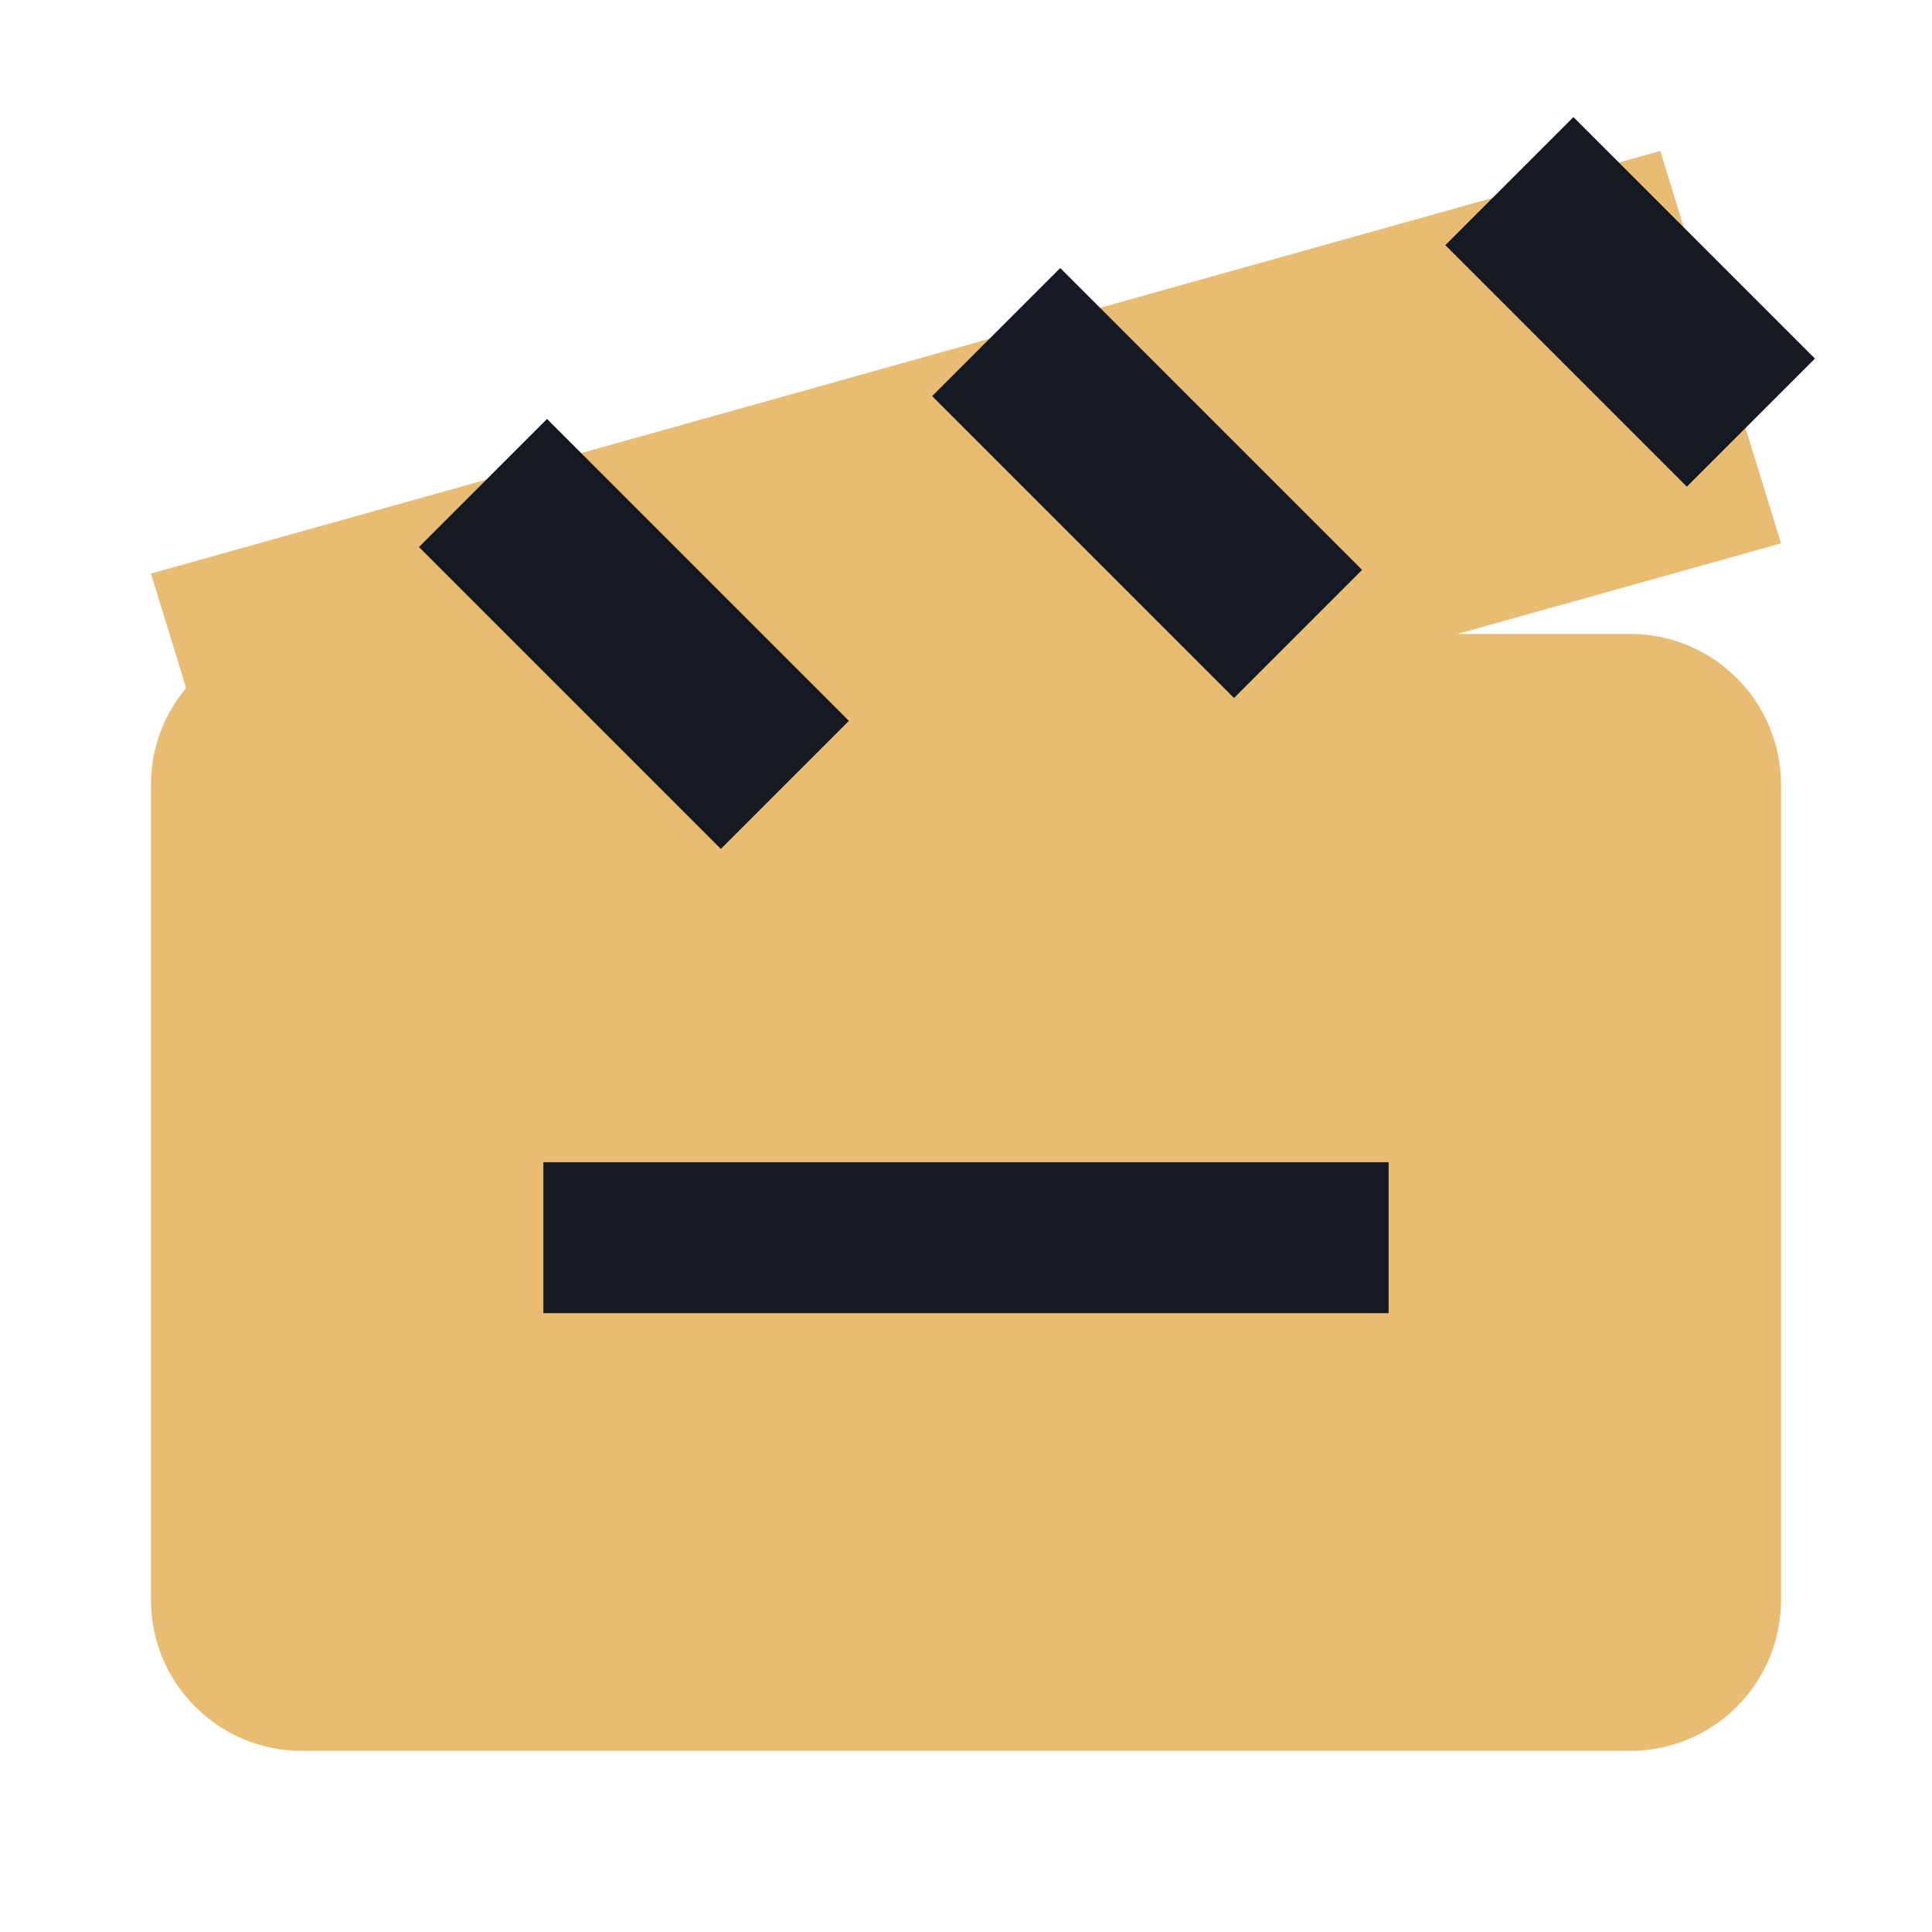
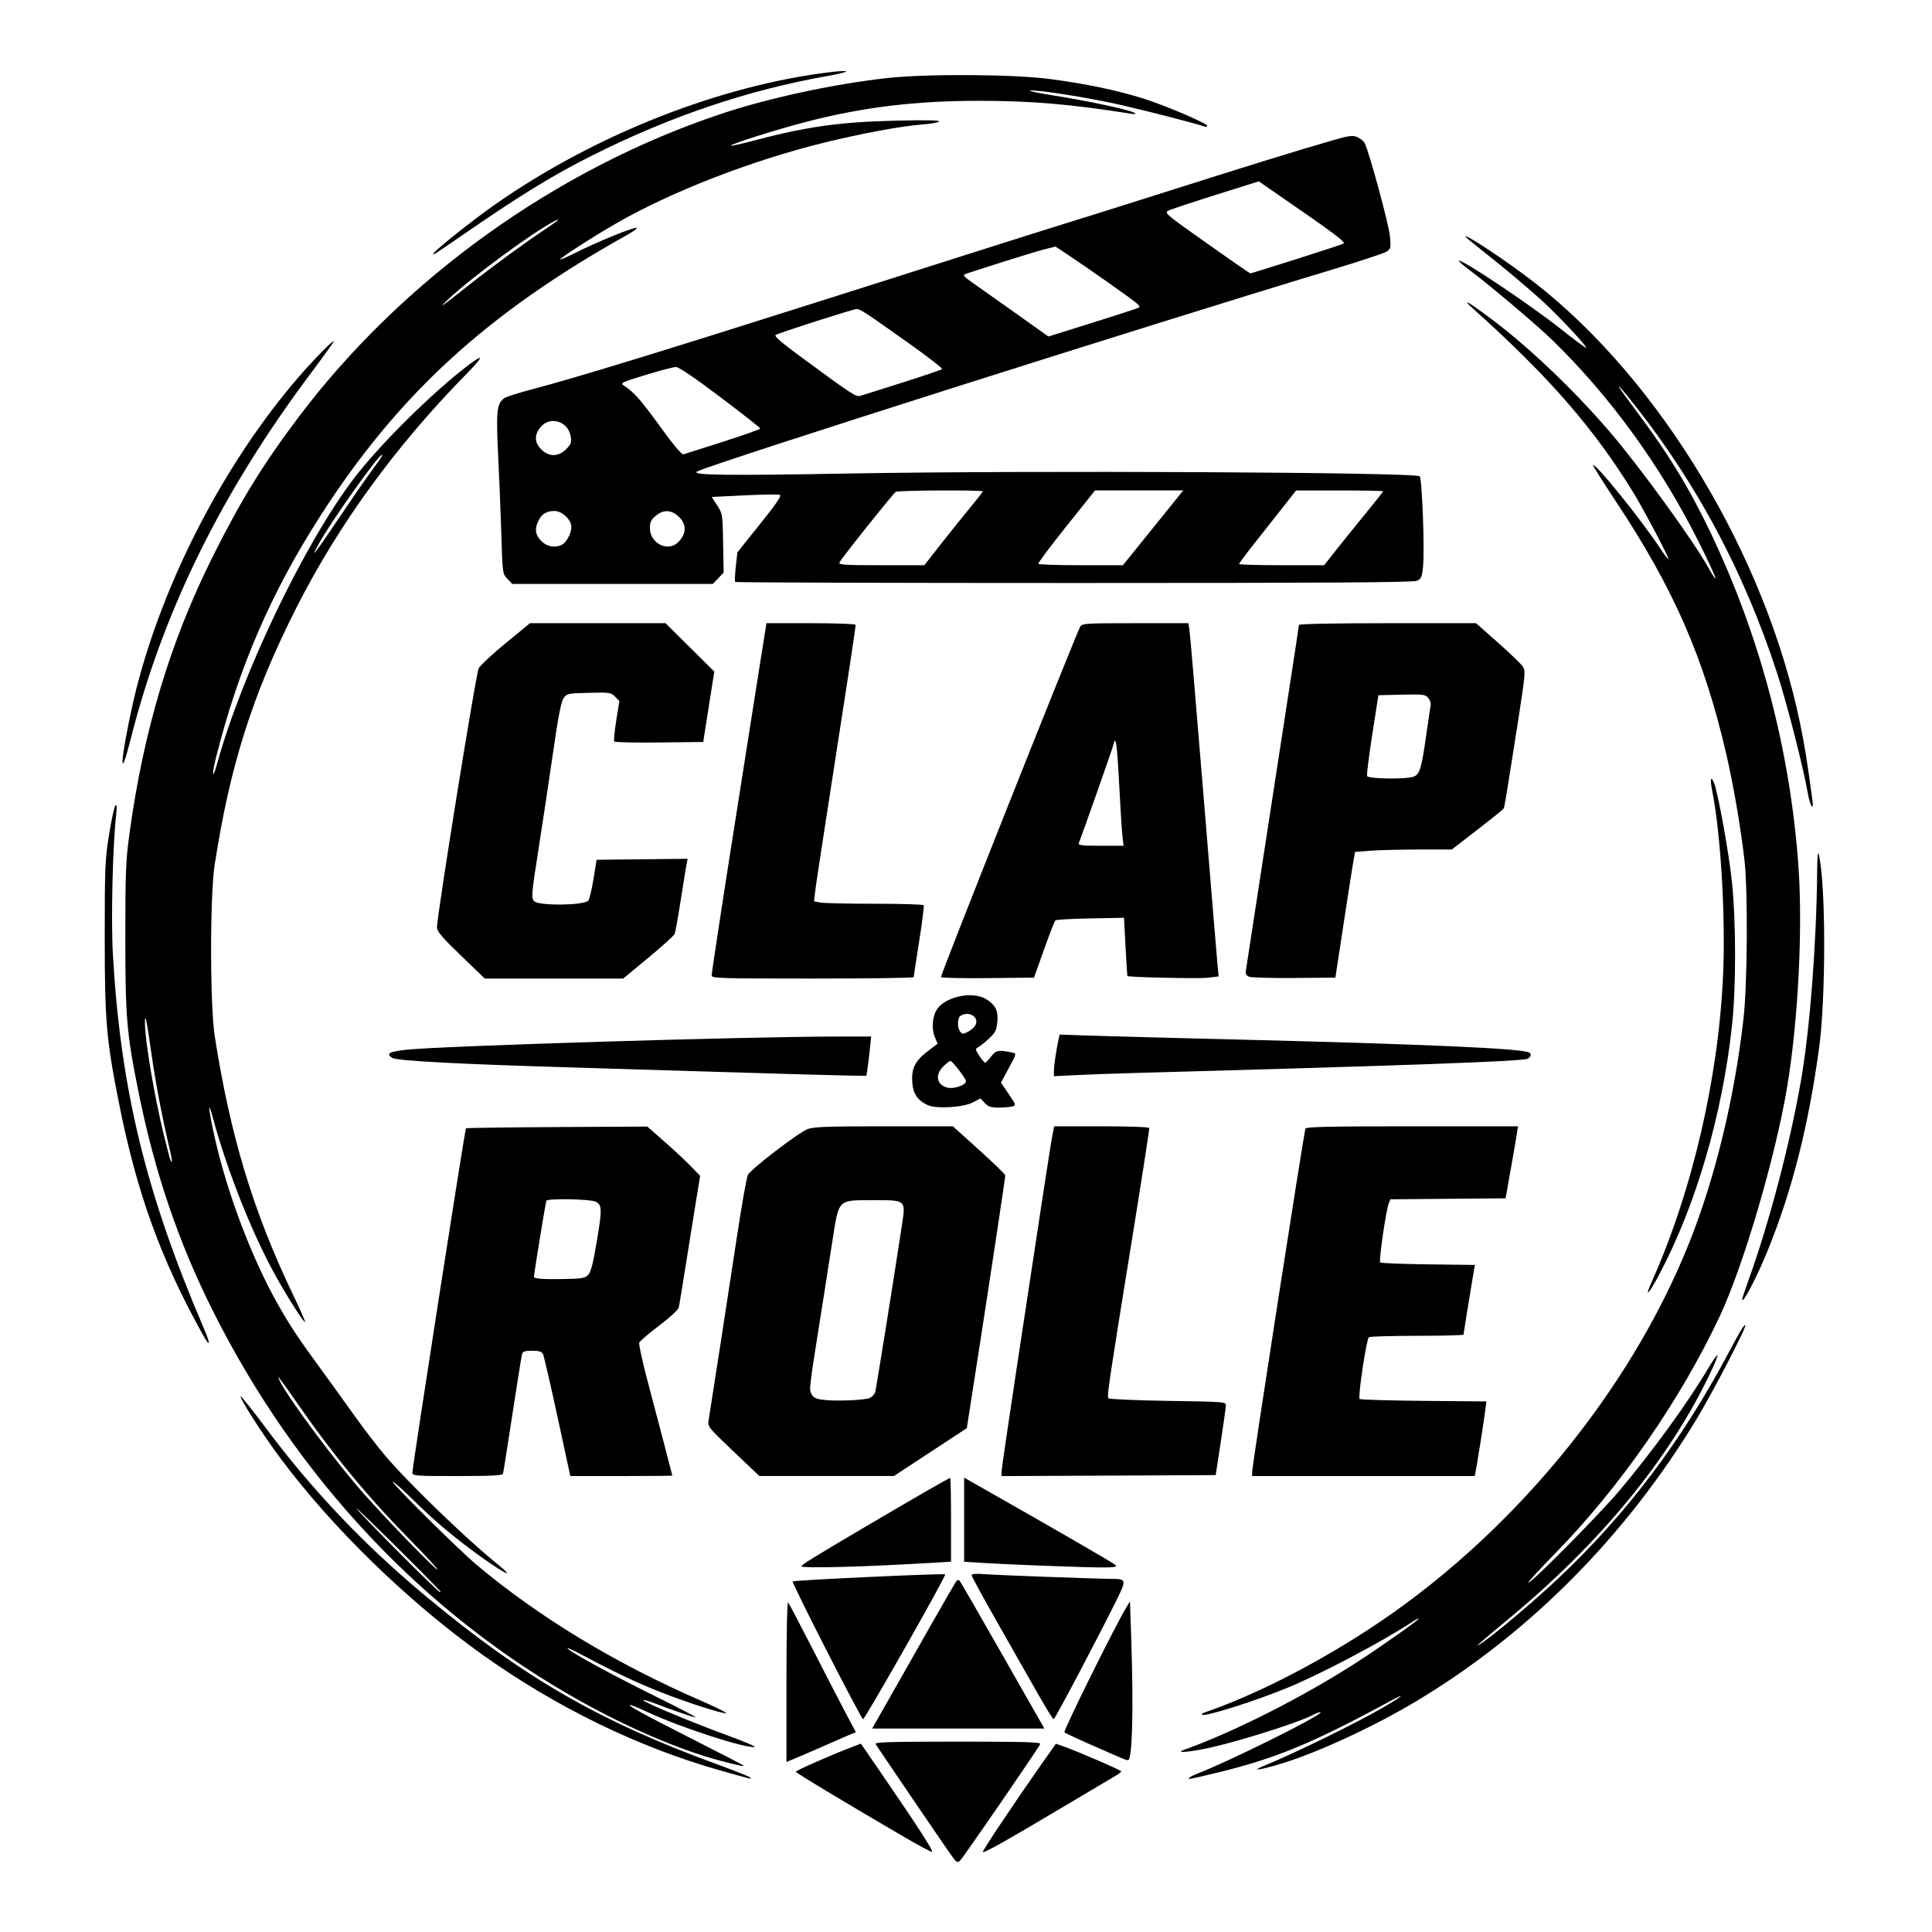
- <svg xmlns="http://www.w3.org/2000/svg" viewBox="0 0 64 64">
-   <rect x="5" y="21" width="54" height="37" rx="5" fill="#e8bc73" />
-   <path d="M5 19 55 5l4 13L9 32Z" fill="#e8bc73" />
-   <path d="m16 16 10 10m7-15 10 10m7-15 8 8" stroke="#151923" stroke-width="6" />
-   <path d="M18 41h28" stroke="#151923" stroke-width="5" />
+ <svg xmlns="http://www.w3.org/2000/svg" viewBox="0 0 1033 1033" fill="currentColor">
+   <path d="M507.29 990.063C502.44 983.143 469.37 934.493 468.14 932.463C467.54 931.473 476.58 931.213 512.05 931.213C547.38 931.213 556.61 931.473 556.22 932.463C555.43 934.463 515.53 992.523 513.54 994.563C511.8 996.353 511.61 996.213 507.29 990.063ZM525.5 990.153C525.5 989.123 543.17 962.713 556.68 943.523L564.57 932.323L568.53 933.723C576.23 936.443 599.5 946.493 599.49 947.103C599.49 947.433 598.25 948.443 596.74 949.323C595.23 950.213 583.2 957.353 570 965.193C536.25 985.253 525.5 991.273 525.5 990.153ZM482.65 981.733C450.81 963.143 425.5 947.893 425.5 947.293C425.5 946.673 444.94 938.133 455.26 934.213L460.32 932.293L470.76 947.503C490.78 976.643 499.53 990.213 498.27 990.163C497.57 990.133 490.54 986.343 482.65 981.733ZM385.5 946.733C341.55 934.373 297.38 912.883 257.66 884.523C217.87 856.113 177 816.253 149.33 778.873C140 766.263 127.95 747.423 128.73 746.653C128.98 746.393 134.99 753.953 142.08 763.453C167.15 797.023 194.9 826.193 227.9 853.653C279.95 896.943 320.57 920.393 383 943.173C392.35 946.583 400.43 949.783 400.95 950.293C402.18 951.483 403.34 951.753 385.5 946.733ZM636.05 950.373C636.57 949.913 638.58 948.933 640.5 948.193C657.25 941.783 707.42 916.803 706.13 915.513C705.89 915.263 704.2 915.833 702.38 916.773C692.66 921.803 656.04 933.073 641.07 935.643C632.61 937.093 628.94 937.073 633.11 935.583C659.56 926.173 697.28 907.043 725.86 888.543C738.35 880.453 758.5 866.243 758.5 865.523C758.5 865.223 757.26 865.803 755.75 866.793C739.48 877.513 707.67 894.373 689 902.163C671.92 909.283 644.07 918.113 642.77 916.813C642.46 916.513 642.84 916.043 643.61 915.783C669.56 906.953 701.44 890.883 731 871.703C806.65 822.633 871.15 744.953 903.3 664.213C917.14 629.453 927.41 587.003 932.21 544.713C934.33 526.043 934.62 476.213 932.71 459.713C930.65 441.983 926.85 419.853 923.01 403.213C911.18 351.993 894.96 314.823 864.17 268.383C857.12 257.743 851.52 248.863 851.73 248.653C852.95 247.423 876.96 277.113 887.2 292.513C889.69 296.263 891.89 299.153 892.1 298.953C892.59 298.453 878.93 272.533 873.53 263.713C852.44 229.273 828.15 201.353 787.98 165.353C780.8 158.923 784.65 161.013 797.08 170.313C817.21 185.353 841.43 208.413 860.57 230.723C876.76 249.603 904.83 288.253 913.41 303.463C920.3 315.693 917.43 308.023 908.25 289.713C887.91 249.103 861.06 212.083 830.03 181.873C821.93 173.983 796.97 152.843 786.62 145.093C782.74 142.193 779.75 139.633 779.97 139.413C781.21 138.173 818.25 162.973 834.85 176.153C841.91 181.763 847.88 186.173 848.1 185.943C848.69 185.363 834.2 169.783 826 162.183C817.78 154.563 804.52 143.393 792.25 133.763C787.44 129.983 783.5 126.693 783.5 126.453C783.5 124.893 806.58 140.273 820.5 151.103C887.51 203.263 943.86 296.753 962.43 386.623C964.94 398.743 966.15 406.253 969.02 427.463C969.95 434.333 967.84 431.323 966.57 423.963C964.27 410.653 955.59 376.643 950.4 360.583C932.45 305.013 905.67 255.423 869.84 211.373C862.47 202.303 865.04 206.683 874.32 219.003C891.7 242.063 903.06 260.613 914.57 284.713C941.21 340.513 957.21 401.303 961.6 463.373C963.96 496.803 961.41 546.243 955.5 581.443C949.24 618.763 932.25 676.573 919.62 703.553C898.66 748.323 866.1 795.273 831.62 830.463C823.13 839.123 816.64 846.213 817.21 846.213C819.08 846.213 855.93 808.923 866.24 796.593C884.34 774.973 902.76 749.543 913.46 731.433C915.83 727.423 918 724.383 918.29 724.663C918.57 724.953 916.46 730.033 913.59 735.953C891.6 781.283 855.37 825.193 806.6 865.603C789.49 879.783 786.84 882.183 792.88 878.053C800.14 873.073 820.52 855.833 833.02 844.073C869.4 809.863 899.05 770.643 924.01 723.713C930.38 711.743 932.63 708.013 933.19 708.573C933.99 709.373 915.95 744.153 907.3 758.463C869.41 821.213 817.7 873.333 757.5 909.453C734.35 923.343 703.8 937.433 684.19 943.253C672.98 946.583 668.62 947.073 675.69 944.203C691.58 937.743 724.18 921.813 739 913.253C749.87 906.973 752.8 904.373 743 909.703C702.07 931.953 681.77 940.343 650.86 947.793C635.59 951.483 634.61 951.653 636.05 950.373ZM384.46 941.233C363.39 935.573 336.4 924.053 310.66 909.723C227.13 863.233 158.56 790.423 113.62 700.493C95.29 663.823 82.69 626.713 74.1 584.093C67.69 552.263 67 544.163 67.01 500.713C67.02 466.013 67.27 459.933 69.24 445.603C76.85 390.143 91.09 342.873 113.93 297.213C128.88 267.333 140.78 248.023 159.8 222.823C215.56 148.933 297.64 90.123 386 60.743C411.33 52.323 446.03 44.863 474.5 41.723C495.35 39.423 541.22 39.673 560.86 42.193C580.32 44.693 597.89 48.373 612 52.913C624.2 56.843 645.5 65.993 645.5 67.303C645.5 67.773 644.94 67.953 644.25 67.703C639.88 66.163 614.3 59.563 599.76 56.223C582.56 52.283 553.98 47.753 550.72 48.443C549.77 48.643 555.53 49.833 563.5 51.083C581.1 53.833 603.83 58.693 606.24 60.213C607.66 61.113 607.33 61.223 604.5 60.773C572.14 55.683 551.73 53.933 524 53.903C489.67 53.853 461.29 57.293 431 65.163C414.77 69.383 390.14 77.183 390.83 77.873C391.07 78.113 396.38 76.943 402.63 75.283C431 67.743 448.89 65.223 478.89 64.513C494.48 64.143 502.57 64.283 502.18 64.923C501.84 65.473 497.75 66.203 493.09 66.563C481.72 67.443 460.59 71.353 440.5 76.303C401.89 85.813 359.28 102.343 329.86 119.223C317.75 126.163 299.5 137.873 299.5 138.703C299.5 138.993 302.54 137.713 306.25 135.853C320.18 128.873 340.5 120.633 340.5 121.973C340.5 122.383 338.14 124.033 335.25 125.643C260.26 167.553 212.73 211.133 171.07 276.183C144.71 317.353 127.5 357.273 115.5 405.083C113.11 414.593 113.53 417.503 116 408.573C129.28 360.533 162.29 291.533 188.82 256.343C202.52 238.183 231.54 209.443 250.89 194.893C259.02 188.783 258.44 190.723 249.38 199.963C211.33 238.753 180.93 280.573 158.41 325.063C135.1 371.113 123.06 408.953 114.8 462.213C112.2 478.953 112.23 537.523 114.85 554.213C123.19 607.503 135.4 647.813 156.61 692.123C160.41 700.053 163.35 706.693 163.16 706.883C162.58 707.463 154.23 694.423 147.62 682.603C135.03 660.093 121.53 626.183 113.89 597.893C110.81 586.473 111.44 593.263 114.88 608.513C121.53 638.033 134.49 672.323 148.21 696.713C154.94 708.673 158.91 714.693 170.98 731.213C176 738.093 184.11 749.333 189 756.213C193.9 763.093 201.29 772.763 205.44 777.713C217.35 791.923 248.73 822.343 265.24 835.683C278.25 846.183 267.62 840.363 251 827.883C239.53 819.263 231.36 812.213 220.28 801.343C214.94 796.103 210.34 792.043 210.06 792.323C209.34 793.043 245.42 828.783 254.86 836.713C288.25 864.733 329.07 889.453 374.75 909.303C382.87 912.823 388.92 915.843 388.2 916.003C386.26 916.423 366.78 910.113 352.31 904.383C339.86 899.443 327.42 893.523 310.5 884.463C305.83 881.963 302.67 880.613 303.5 881.453C305.91 883.923 327.26 895.523 351 907.273C363.1 913.253 372.52 918.163 371.93 918.183C370.71 918.213 360.4 914.713 350.18 910.793C346.43 909.353 343.62 908.593 343.93 909.103C344.73 910.393 369.96 920.923 388.85 927.843C397.56 931.033 404.2 933.813 403.61 934.013C399.8 935.283 363.95 923.703 346.59 915.593C341.41 913.173 337.01 911.373 336.8 911.583C336.13 912.243 343.21 916.113 370.5 930.003C385.08 937.423 397.19 943.653 397.42 943.853C398.4 944.703 394.32 943.883 384.46 941.233ZM235.42 850.773C223.78 838.563 189.91 805.113 190.7 806.603C191.91 808.903 234.1 851.213 235.18 851.213C235.54 851.213 235.65 851.013 235.42 850.773ZM219.38 823.463C196.43 800.133 177.96 777.743 158.54 749.713C149.79 737.083 147.43 734.083 149.51 738.213C154.6 748.323 178.85 780.873 194.58 798.713C206.96 812.753 232.71 839.273 233.93 839.243C234.45 839.223 227.9 832.123 219.38 823.463ZM90.84 614.963C86.66 597.263 83.28 579.583 80.93 563.073C78.34 544.903 77.5 540.953 77.5 546.993C77.5 556.353 82.56 586.323 87.58 606.713C90.81 619.833 91.22 621.213 91.88 621.213C92.12 621.213 91.66 618.403 90.84 614.963ZM181.04 277.253C187.5 267.653 195.12 256.633 197.96 252.753C203.66 244.993 204.83 243.213 204.19 243.213C202.29 243.213 177.05 278.763 170.48 290.713C165.45 299.843 168.14 296.423 181.04 277.253ZM250.5 152.593C263 142.683 281.92 128.853 292.75 121.723C298.58 117.873 300.35 116.163 296.25 118.333C284.14 124.743 252.35 148.143 240 159.733C233.43 165.903 235.43 164.543 250.5 152.593ZM420.5 898.953C420.5 874.363 420.87 856.223 421.37 856.763C421.85 857.283 427.76 868.513 434.5 881.713C441.24 894.913 449.21 910.323 452.2 915.963L457.65 926.203L455.33 927.103C454.05 927.593 448.73 929.903 443.5 932.233C438.27 934.563 430.96 937.733 427.25 939.283L420.5 942.103V898.953ZM600 940.183C598.9 939.693 591.7 936.543 584 933.183C576.3 929.823 569.61 926.683 569.13 926.223C568.39 925.503 596.39 869.023 602.3 859.293L604.18 856.203L604.84 875.873C606.14 914.503 605.42 941.283 603.1 941.143C602.5 941.113 601.1 940.673 600 940.183ZM468.74 919.963C491.57 879.633 510 847.343 510.98 845.943C511.96 844.543 512.43 844.433 513.24 845.443C513.8 846.143 523.36 862.683 534.47 882.213C545.59 901.743 555.52 919.173 556.56 920.963L558.43 924.213H512.38H466.33L468.74 919.963ZM442.02 882.633C431.74 862.513 423.55 845.833 423.81 845.563C424.52 844.863 504.67 841.153 505.37 841.783C506.07 842.423 462.51 919.213 461.44 919.213C461.04 919.213 452.3 902.753 442.02 882.633ZM555.41 906.463C551.45 899.453 541.75 882.383 533.85 868.533C525.96 854.693 519.5 842.863 519.5 842.243C519.5 841.473 521.74 841.303 526.75 841.693C533.3 842.213 586.99 844.183 595.5 844.223C601.88 844.253 602.09 845.113 597.84 853.833C589.11 871.743 564.09 919.213 563.38 919.213C562.96 919.213 559.38 913.473 555.41 906.463ZM428.53 837.463C428.56 836.623 434.4 833.013 462 816.733C486.73 802.153 507.45 790.213 508.03 790.213C508.29 790.213 508.5 800.293 508.5 812.603V834.993L497.75 835.643C462.39 837.773 428.48 838.663 428.53 837.463ZM557 837.123C545.45 836.693 531.39 836.043 525.75 835.683L515.5 835.023V812.543V790.063L520.75 793.043C563.72 817.413 595.29 835.653 596.46 836.793C598.15 838.433 593.15 838.473 557 837.123ZM220.5 787.363C220.5 784.203 248.54 603.963 249.14 603.293C249.34 603.063 271.24 602.753 297.8 602.613L346.1 602.353L355.55 610.663C360.75 615.233 367.11 621.163 369.68 623.843L374.36 628.713L372.46 640.213C371.41 646.543 368.96 661.833 367.01 674.213C365.06 686.593 363.25 697.713 362.97 698.933C362.67 700.273 358.47 704.193 352.42 708.773C346.9 712.953 342.11 717.063 341.8 717.883C341.48 718.703 343.38 727.553 346.02 737.543C352.23 761.033 359.46 788.643 359.48 788.963C359.49 789.103 347.22 789.213 332.22 789.213H304.93L298.07 757.463C294.3 740.003 290.81 724.923 290.32 723.963C289.65 722.653 288.19 722.213 284.53 722.213C280.73 722.213 279.52 722.603 279.13 723.963C278.86 724.923 276.54 739.433 273.97 756.213C271.41 772.993 269.15 787.273 268.94 787.963C268.65 788.913 262.89 789.213 244.53 789.213C221.8 789.213 220.5 789.113 220.5 787.363ZM314.42 681.713C315.91 680.203 317.04 675.903 319 664.283C322 646.473 321.95 644.233 318.5 642.503C315.74 641.113 292.95 640.673 292.14 641.993C291.76 642.593 285.5 681.003 285.5 682.683C285.5 683.693 289.99 684.043 300.72 683.883C310.99 683.733 312.7 683.463 314.42 681.713ZM392.15 776.023C378.51 763.053 378.31 762.793 378.9 759.283C379.91 753.253 389.3 692.413 394.1 660.713C396.61 644.213 399.19 629.603 399.84 628.253C401.31 625.223 426.58 605.803 431.77 603.723C434.9 602.473 441.85 602.213 472.51 602.213H509.49L523.49 614.843C531.2 621.793 537.5 627.903 537.5 628.413C537.5 629.783 529.31 684.063 522.68 726.663L516.93 763.613L497.46 776.393L478 789.173L442 789.183H406L392.15 776.023ZM465.19 747.373C466.39 746.743 467.61 745.423 467.92 744.463C468.42 742.883 477.76 684.643 482.04 656.383C484.35 641.193 484.9 641.713 466.48 641.713C447.84 641.713 448.57 640.973 445.12 663.213C443.72 672.293 441.42 686.913 440.03 695.713C432.45 743.473 432.56 742.563 433.81 745.193C434.74 747.133 436.04 747.863 439.51 748.373C446.17 749.353 462.7 748.713 465.19 747.373ZM535.5 786.973C535.51 785.733 539.3 759.743 543.94 729.213C548.58 698.683 554.45 659.993 556.99 643.213C559.53 626.433 562.07 610.353 562.63 607.463L563.64 602.213H589.07C603.7 602.213 614.5 602.603 614.5 603.123C614.5 604.543 610 633.403 603.96 670.713C593.14 737.613 591.79 746.723 592.61 747.633C593.06 748.133 607.4 748.753 624.47 749.013C655.27 749.483 655.5 749.503 655.43 751.603C655.4 752.763 654.16 761.593 652.68 771.213L650 788.713L592.75 788.973L535.5 789.233V786.973ZM669.5 786.963C669.51 783.533 697.05 606.173 698 603.463C698.34 602.483 710.66 602.213 755.03 602.213H811.62L810.98 606.463C810.63 608.803 809.14 617.463 807.67 625.713L805 640.713L774.22 640.973L743.44 641.243L742.52 643.473C741.1 646.913 737.15 674.193 737.95 675.003C738.34 675.393 749.89 675.853 763.61 676.023L788.57 676.343L788.03 679.523C785.51 694.533 782.5 713.103 782.5 713.603C782.5 713.933 771.36 714.223 757.75 714.233C744.14 714.233 732.51 714.573 731.92 714.983C730.62 715.863 725.94 746.983 726.96 748.003C727.35 748.393 742.76 748.853 761.2 749.013L794.74 749.313L794.08 754.513C793.28 760.763 789.64 783.793 788.95 786.963L788.46 789.213H728.98H669.5V786.963ZM108.64 713.953C85.94 673.253 73.12 637.813 63.49 589.213C56.83 555.593 56 545.823 56 501.213C56 463.683 56.17 459.653 58.32 446.213C59.6 438.233 61.12 431.263 61.7 430.713C62.44 430.013 62.57 431.363 62.14 435.213C60.2 452.633 59.28 492.073 60.39 510.913C64.6 582.843 78.07 638.143 108.88 709.963C112.67 718.773 112.53 720.943 108.64 713.953ZM931.5 694.633C931.5 694.253 933.05 689.613 934.95 684.333C946.23 652.903 957.2 611.093 963.03 577.253C967.76 549.853 971.26 504.183 971.6 465.713C971.68 457.063 971.93 454.693 972.53 457.213C976.27 473.063 976.3 533.793 972.59 560.713C966.87 602.153 958.42 635.613 945.58 667.593C939.66 682.333 931.5 698.013 931.5 694.633ZM883.1 685.463C905.04 636.373 919.16 575.143 921.37 519.523C922.6 488.493 919.91 444.643 915.4 422.383C914.21 416.473 914.85 414.373 916.52 418.763C918.75 424.643 924.46 456.333 926.05 471.713C928.24 492.913 928.27 527.873 926.1 548.013C920.94 595.973 906.84 644.313 887.16 681.453C881.51 692.133 879.02 694.583 883.1 685.463ZM496 590.863C490.52 588.313 488.16 584.773 487.75 578.453C487.28 571.153 489.36 567.083 496.26 561.883L501.33 558.053L499.81 554.413C497.92 549.893 498.56 542.973 501.2 539.353C506.04 532.693 520.16 529.883 527.2 534.173C532.26 537.253 533.83 540.433 533.25 546.413C532.83 550.823 532.19 552.113 528.86 555.223C526.71 557.223 524.13 559.323 523.12 559.883C521.37 560.863 521.39 561.083 523.64 564.553C524.94 566.553 526.31 568.193 526.7 568.203C527.08 568.203 528.54 566.713 529.94 564.883C532.55 561.463 533.77 561.233 541.3 562.803C543.59 563.273 543.57 563.333 539.39 571.063L535.19 578.863L539.31 584.933C543.32 590.843 543.37 591.013 541.21 591.593C540 591.923 536.72 592.193 533.92 592.203C529.82 592.213 528.41 591.743 526.54 589.763L524.24 587.303L520.12 589.443C514.88 592.153 500.59 592.993 496 590.863ZM514.75 580.063C515.71 579.553 516.5 578.663 516.5 578.083C516.5 576.723 509.26 567.313 508.17 567.253C507.72 567.233 506 568.553 504.36 570.203C497 577.563 505.01 585.163 514.75 580.063ZM521.51 548.203C523.81 543.903 518.12 540.263 513.58 543.143C511.82 544.253 511.73 549.583 513.43 551.633C514.56 552.993 515.02 552.993 517.57 551.673C519.15 550.863 520.92 549.293 521.51 548.203ZM386.5 573.193C355.42 572.243 319.88 571.163 307.5 570.793C245.32 568.973 212.15 567.213 209.7 565.613C206.17 563.293 207.99 562.293 217.58 561.253C236.12 559.243 399.37 554.243 446.89 554.223L465.78 554.213L465.1 560.963C464.72 564.673 464.15 569.403 463.83 571.463L463.24 575.213L453.12 575.073C447.55 575.003 417.58 574.153 386.5 573.193ZM563.5 572.503C563.5 569.843 564.8 561.153 566.05 555.443L566.55 553.173L582.77 553.723C591.7 554.033 626 554.943 659 555.753C761.21 558.273 814.09 560.603 817.56 562.753C819.03 563.653 818.67 565.053 816.71 566.103C814.16 567.463 751.92 569.723 607 573.693C596 573.993 581.71 574.513 575.25 574.843L563.5 575.433V572.503ZM246.49 510.963C236.68 501.523 233.73 498.093 233.63 495.993C233.4 491.133 254.45 360.203 255.93 357.353C256.72 355.823 263.21 349.773 270.37 343.893L283.38 333.213H319.61H355.85L368.88 346.143L381.92 359.073L378.96 377.893L376 396.713L352.57 396.983C339.68 397.133 328.84 396.903 328.47 396.483C328.1 396.063 328.56 391.013 329.49 385.263L331.18 374.803L328.86 372.473C326.65 370.273 325.93 370.163 314.87 370.433C303.74 370.703 303.13 370.823 301.38 373.213C300.02 375.073 298.53 382.793 295.58 403.213C293.4 418.333 290.01 440.833 288.06 453.213C284.13 478.093 283.93 480.523 285.75 481.963C288.86 484.423 312 484.113 314.54 481.573C315.12 480.993 316.37 475.833 317.3 470.113L319 459.713L343.33 459.443L367.67 459.173L367.11 461.943C366.81 463.463 365.4 472.133 363.99 481.213C362.58 490.293 361.1 498.463 360.71 499.373C360.32 500.283 353.97 506.013 346.61 512.123L333.22 523.213H296.22H259.23L246.49 510.963ZM380.5 521.543C380.5 520.073 388.95 464.943 394.42 430.713C395.47 424.113 397.95 408.363 399.92 395.713C401.89 383.063 404.92 363.823 406.66 352.963L409.81 333.213H433.66C447.61 333.213 457.5 333.593 457.5 334.143C457.5 335.483 451.63 374.063 443.5 426.213C439.59 451.233 436.14 474.013 435.82 476.813L435.25 481.913L438.5 482.563C440.29 482.923 453.37 483.213 467.57 483.213C481.76 483.213 493.61 483.573 493.88 484.023C494.15 484.463 493.07 493.123 491.46 503.273C489.86 513.413 488.54 522.053 488.53 522.463C488.51 522.873 464.2 523.213 434.5 523.213C384.67 523.213 380.5 523.083 380.5 521.543ZM503.12 522.413C502.68 521.693 574.72 340.403 577.55 335.123C578.52 333.313 580.06 333.213 606.99 333.213H635.41L635.95 336.463C636.25 338.253 639.64 378.193 643.48 425.213C647.32 472.233 650.72 513.263 651.03 516.383L651.58 522.063L645.88 522.773C641.24 523.353 603.5 522.543 602.8 521.843C602.69 521.743 602.24 514.693 601.8 506.183L601 490.713L583 491.063C573.1 491.253 564.67 491.713 564.27 492.093C563.87 492.463 561.14 499.513 558.2 507.743L552.87 522.713L528.25 522.983C514.72 523.123 503.41 522.873 503.12 522.413ZM600.18 447.463C599.87 444.853 599.05 432.053 598.38 419.013C597.24 397.113 596.54 392.563 595.24 398.453C594.85 400.193 579.53 443.773 576.82 450.813C576.38 451.963 578.44 452.213 588.52 452.213H600.76L600.18 447.463ZM667.87 522.233C666.37 521.623 665.86 520.693 666.13 519.043C666.34 517.763 670.54 490.383 675.48 458.213C680.41 426.043 686.71 385.163 689.47 367.393C692.24 349.613 694.5 334.653 694.5 334.143C694.5 333.583 713.45 333.213 741.86 333.213H789.22L801.08 343.723C807.6 349.503 813.59 355.293 814.38 356.603C815.67 358.723 815.42 361.513 812.09 382.843C805.09 427.673 804.47 431.453 803.91 432.363C803.6 432.863 797.25 437.983 789.8 443.743L776.25 454.213L758.63 454.223C748.93 454.223 737.3 454.513 732.77 454.863L724.54 455.503L723.85 459.113C723.47 461.093 721.1 476.213 718.58 492.713L714 522.713L692 522.913C679.9 523.013 669.04 522.713 667.87 522.233ZM755.78 415.293C759.08 414.043 760.01 411.043 762.48 393.713C763.65 385.463 764.77 377.923 764.96 376.963C765.16 375.993 764.57 374.293 763.66 373.173C762.13 371.293 761.05 371.163 749.5 371.423L737 371.713L733.73 392.693C731.93 404.233 730.68 414.243 730.95 414.943C731.53 416.463 751.94 416.763 755.78 415.293ZM65.5 406.743C65.5 402.663 69.71 380.823 72.93 368.173C87.84 309.643 120.38 247.113 159.56 201.713C167.77 192.203 178.5 181.303 178.5 182.483C178.5 182.863 173.02 190.493 166.31 199.423C118.78 262.773 87.37 326.413 70.04 394.483C66.92 406.753 65.5 410.583 65.5 406.743ZM271.28 309.463C268.71 306.733 268.68 306.533 268.07 286.213C267.73 274.943 266.96 255.763 266.36 243.603C265.16 219.663 265.64 215.443 269.84 212.763C271.03 212.013 278.11 209.793 285.59 207.843C306.14 202.483 352.33 188.373 430 163.713C441 160.223 459.23 154.443 470.5 150.873C481.77 147.293 505.4 139.783 523 134.183C540.6 128.573 561.53 121.983 569.5 119.523C577.47 117.073 597.28 110.853 613.5 105.703C665.44 89.213 693.32 80.573 711.88 75.223C721.26 72.513 723.16 72.243 725.67 73.283C727.27 73.943 729.06 75.393 729.65 76.493C731.96 80.813 742.62 120.083 743.18 126.353C743.73 132.563 743.62 133.083 741.39 134.543C740.07 135.393 727.08 139.693 712.5 144.093C610.8 174.803 379.45 248.343 372.74 252.103C369.16 254.103 388.62 254.353 454.74 253.163C549.89 251.453 757.47 252.483 759.09 254.683C760.41 256.473 761.78 294.233 760.85 303.163C760.28 308.583 759.87 309.523 757.6 310.543C755.65 311.423 709.94 311.713 574.33 311.713C474.97 311.713 393.42 311.463 393.11 311.153C392.8 310.853 392.94 307.163 393.41 302.963L394.27 295.313L406.36 280.223C415.23 269.163 418.06 264.983 416.97 264.563C416.16 264.253 407.63 264.383 398.02 264.853L380.55 265.713L383.46 270.213C386.32 274.633 386.38 274.973 386.64 290.443L386.92 306.173L384.02 309.193L381.13 312.213H327.5H273.87L271.28 309.463ZM502.62 291.473C507.23 285.573 514.26 276.813 518.25 272.003C522.24 267.203 525.5 263.033 525.5 262.743C525.5 261.923 480.13 262.153 478.94 262.983C477.35 264.083 449.52 298.993 448.86 300.723C448.36 302.013 451.29 302.213 471.26 302.213H494.23L502.62 291.473ZM612.2 287.603C618.69 279.563 625.95 270.563 628.33 267.603L632.66 262.213H609.08H585.5L570.11 281.463C561.65 292.053 554.93 301.053 555.17 301.463C555.42 301.873 565.69 302.213 578 302.213H600.39L612.2 287.603ZM714.5 293.963C718.08 289.433 725.16 280.653 730.25 274.453C735.34 268.253 739.5 262.963 739.5 262.703C739.5 262.433 729.04 262.223 716.25 262.233L693 262.253L684.94 272.483C680.5 278.113 673.64 286.813 669.69 291.823C665.73 296.833 662.5 301.223 662.5 301.573C662.5 301.923 672.74 302.213 685.25 302.213H708L714.5 293.963ZM300.56 291.183C303.01 289.873 305.5 285.083 305.5 281.683C305.5 277.933 300.5 273.213 296.51 273.213C292.32 273.213 289.83 274.663 288.01 278.193C285.71 282.643 286.14 286.003 289.42 289.293C292.52 292.383 296.91 293.133 300.56 291.183ZM362.37 290.113C367.33 285.503 367.31 279.913 362.31 275.713C358.49 272.493 354.47 272.523 350.58 275.803C348.09 277.893 347.5 279.153 347.5 282.383C347.5 290.403 356.85 295.263 362.37 290.113ZM302.7 240.163C305.33 237.533 305.67 236.613 305.16 233.413C303.87 225.313 294.19 222.223 289.09 228.293C285.58 232.453 285.7 236.563 289.42 240.293C293.51 244.373 298.54 244.333 302.7 240.163ZM386.75 236.143C397.61 232.663 406.5 229.503 406.5 229.123C406.5 228.743 396.89 221.193 385.15 212.323C371.73 202.193 362.93 196.213 361.46 196.213C360.18 196.213 352.88 198.123 345.25 200.463C332 204.523 331.48 204.783 333.66 206.213C339.02 209.723 342.71 213.903 353.05 228.193C360.38 238.323 364.5 243.173 365.5 242.893C366.32 242.663 375.89 239.623 386.75 236.143ZM482.5 204.553C493.77 200.973 503.32 197.733 503.71 197.363C504.1 197.003 496.45 191.033 486.71 184.103C463.14 167.333 459.92 165.213 458.07 165.213C456.33 165.213 417.14 177.753 414.82 179.053C413.74 179.653 417.14 182.653 427.68 190.413C455.32 210.773 457.64 212.303 459.89 211.663C461.05 211.343 471.23 208.143 482.5 204.553ZM607.16 165.153C609.82 164.143 609.83 164.093 607.93 162.283C605.99 160.433 581.01 142.833 570.16 135.673L564.33 131.813L557.6 133.543C552.21 134.933 521.34 144.643 515.65 146.733C514.8 147.043 516.11 148.473 519.15 150.563C521.82 152.403 532.23 159.763 542.28 166.913L560.56 179.933L582.51 173.053C594.58 169.273 605.67 165.713 607.16 165.153ZM693 138.593C706.2 134.403 717.61 130.653 718.35 130.253C719.71 129.523 713.59 124.933 685.02 105.233L673.05 96.973L650.02 104.203C637.36 108.183 625.94 111.983 624.65 112.653C622.43 113.803 623.47 114.693 645.15 129.993C657.72 138.863 668.22 146.143 668.5 146.173C668.77 146.193 679.8 142.783 693 138.593ZM231.89 135.383C233.21 133.263 252.94 117.583 264.5 109.473C318.09 71.893 385.6 45.353 445.25 38.413C449.24 37.953 452.5 37.863 452.5 38.213C452.5 38.563 448.11 39.623 442.75 40.573C400.12 48.093 358.87 61.993 317.01 82.943C296.16 93.383 278.76 104.013 249.5 124.183C231.55 136.543 230.93 136.943 231.89 135.383Z" />
</svg>
